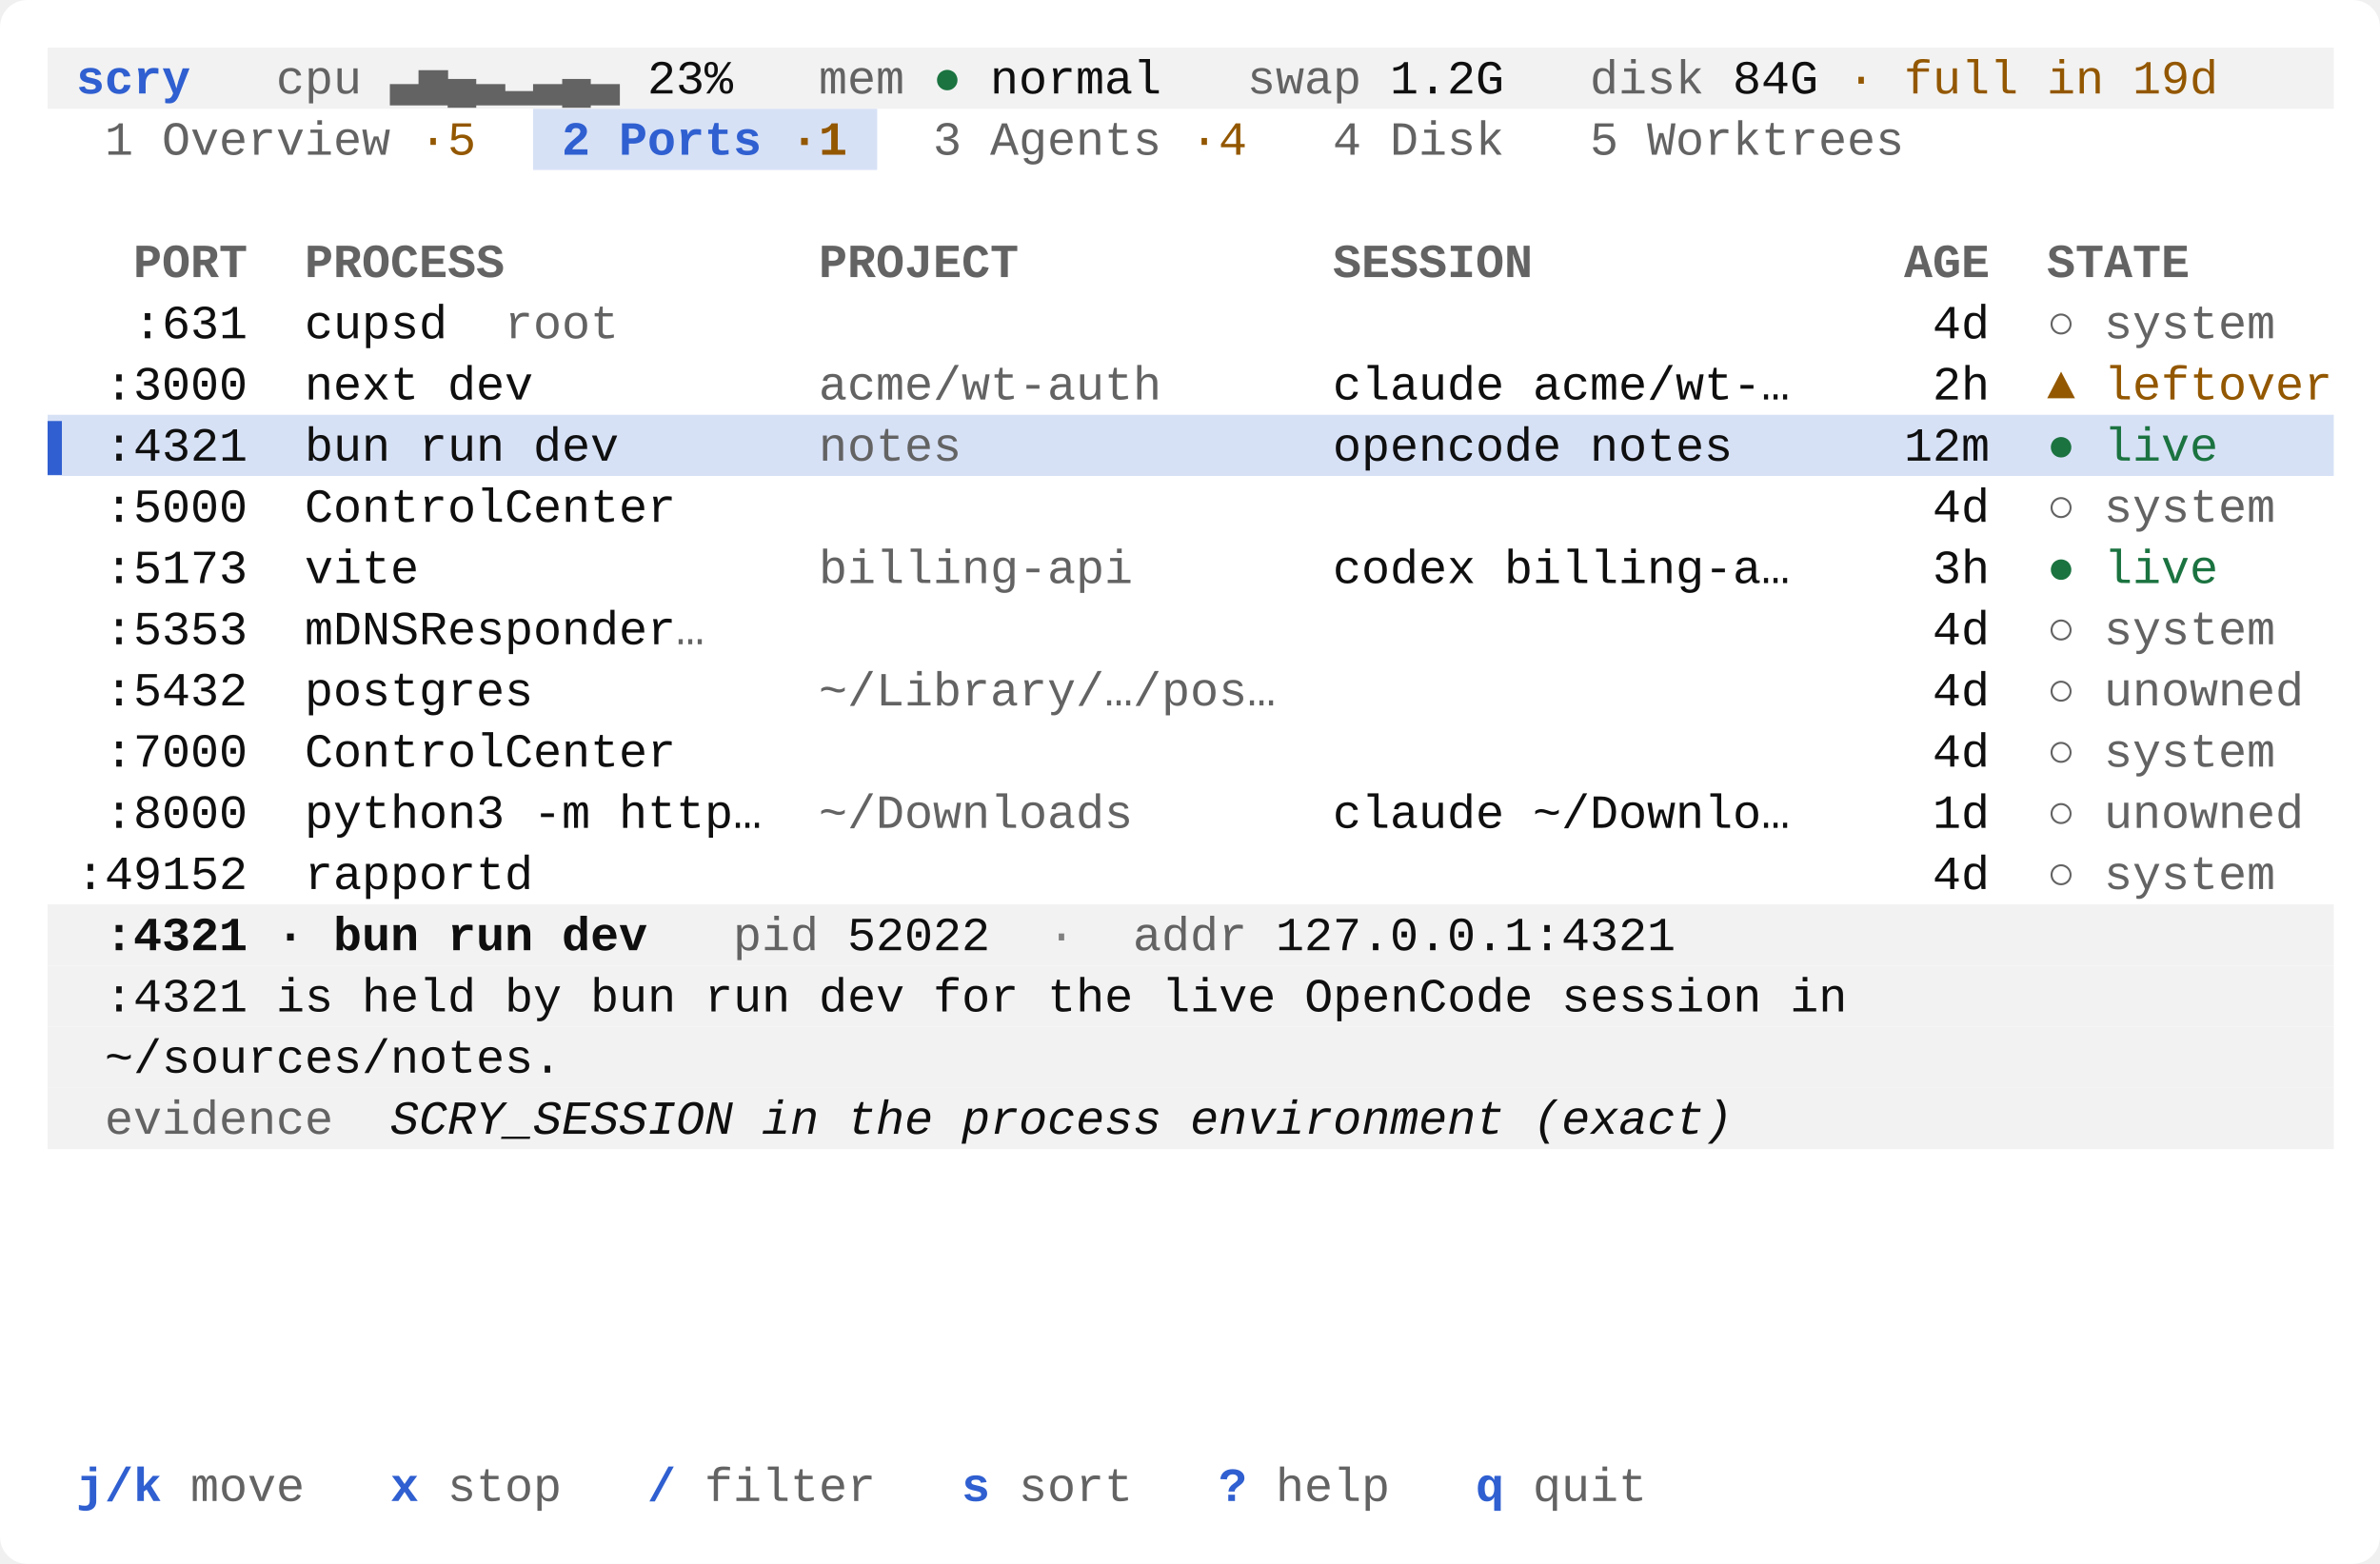
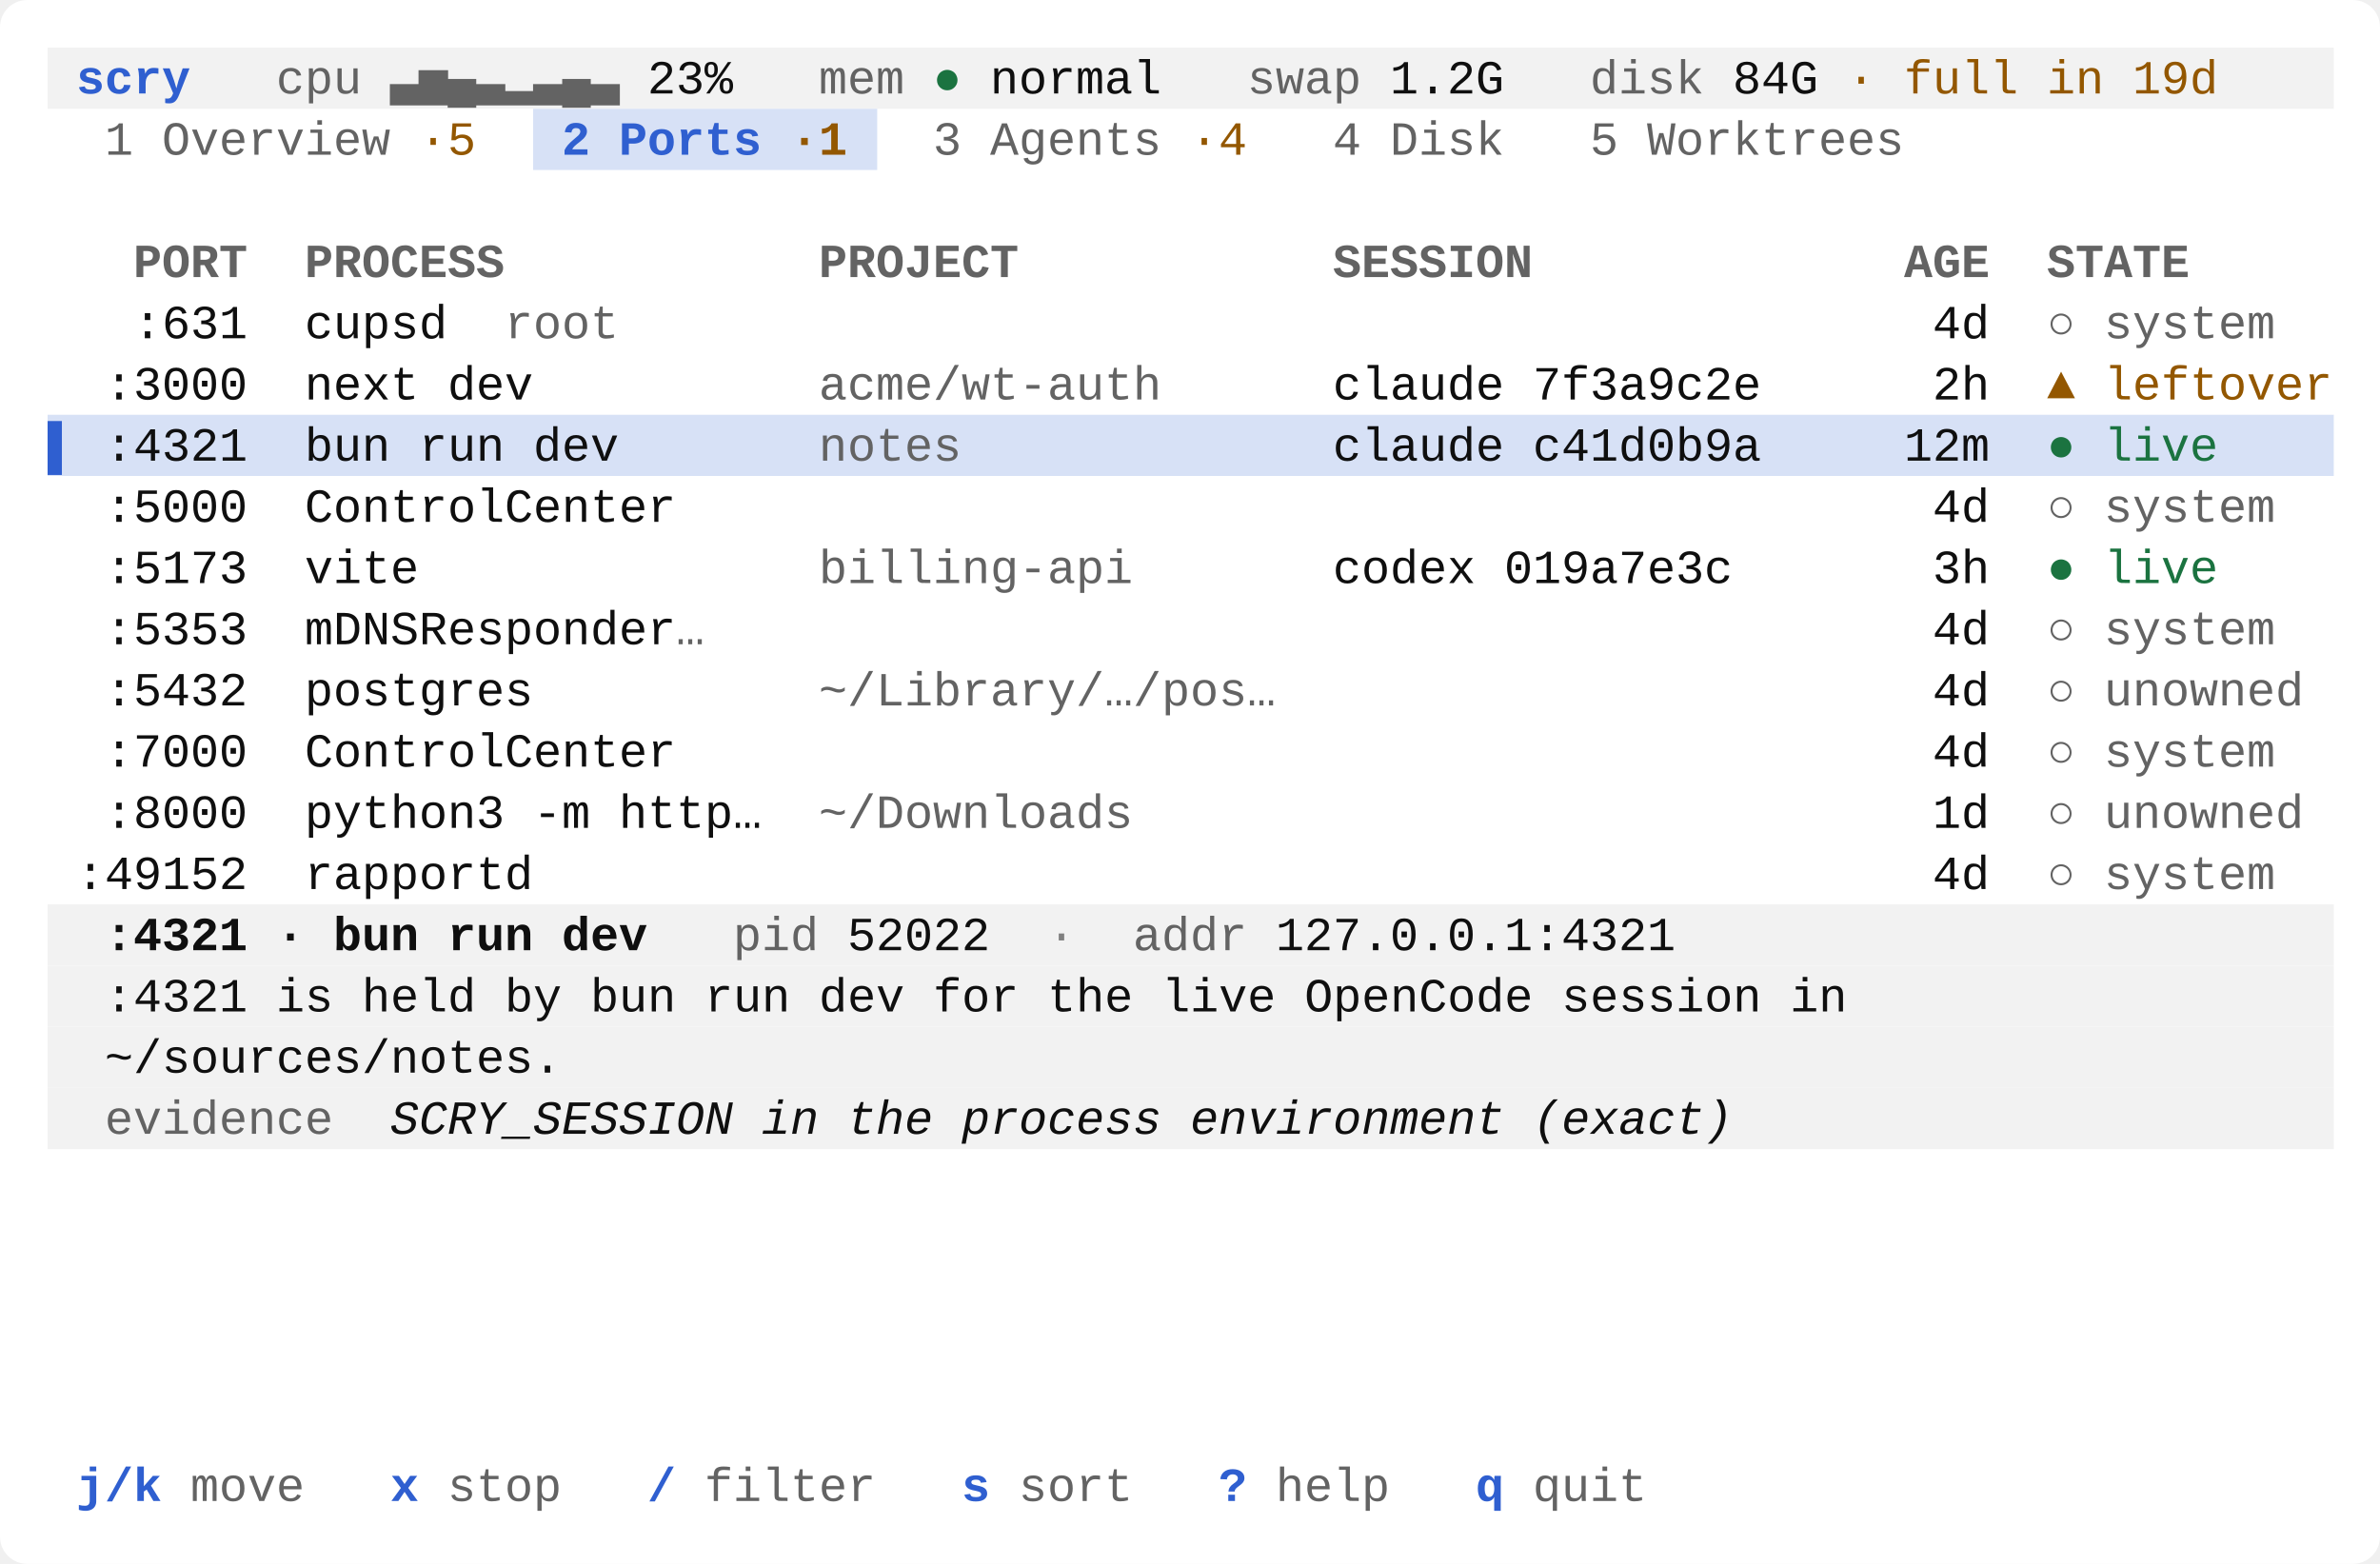
<svg xmlns="http://www.w3.org/2000/svg" width="700" height="460" viewBox="0 0 700 460">
  <style>text{font-family:ui-monospace,SFMono-Regular,"SF Mono",Menlo,Consolas,"Liberation Mono","DejaVu Sans Mono",monospace;font-size:14px;white-space:pre}</style>
  <rect width="700" height="460" rx="8" fill="#ffffff" />
  <g transform="translate(14 14)">
    <rect x="0.0" y="0" width="672.4" height="18" fill="#f2f2f2" />
    <text x="8.4" y="13.5" fill="#2f5fd0" textLength="33.6" lengthAdjust="spacingAndGlyphs" xml:space="preserve" font-weight="700">scry</text>
    <text x="67.2" y="13.5" fill="#636363" textLength="100.8" lengthAdjust="spacingAndGlyphs" xml:space="preserve">cpu ▃▅▄▃▂▃▄▃</text>
    <text x="176.4" y="13.5" fill="#0f0f0f" textLength="25.2" lengthAdjust="spacingAndGlyphs" xml:space="preserve">23%</text>
    <text x="226.8" y="13.5" fill="#636363" textLength="25.2" lengthAdjust="spacingAndGlyphs" xml:space="preserve">mem</text>
    <text x="260.4" y="13.5" fill="#1b7340" textLength="8.4" lengthAdjust="spacingAndGlyphs" xml:space="preserve">●</text>
    <text x="277.2" y="13.5" fill="#0f0f0f" textLength="50.4" lengthAdjust="spacingAndGlyphs" xml:space="preserve">normal</text>
    <text x="352.8" y="13.5" fill="#636363" textLength="33.6" lengthAdjust="spacingAndGlyphs" xml:space="preserve">swap</text>
    <text x="394.8" y="13.5" fill="#0f0f0f" textLength="33.6" lengthAdjust="spacingAndGlyphs" xml:space="preserve">1.2G</text>
    <text x="453.6" y="13.5" fill="#636363" textLength="33.6" lengthAdjust="spacingAndGlyphs" xml:space="preserve">disk</text>
    <text x="495.6" y="13.5" fill="#0f0f0f" textLength="25.2" lengthAdjust="spacingAndGlyphs" xml:space="preserve">84G</text>
    <text x="529.2" y="13.5" fill="#935700" textLength="109.2" lengthAdjust="spacingAndGlyphs" xml:space="preserve">· full in 19d</text>
    <rect x="142.8" y="18" width="101.2" height="18" fill="#d7e1f6" />
    <text x="16.8" y="31.5" fill="#636363" textLength="84.0" lengthAdjust="spacingAndGlyphs" xml:space="preserve">1 Overview</text>
    <text x="109.2" y="31.5" fill="#935700" textLength="16.8" lengthAdjust="spacingAndGlyphs" xml:space="preserve">·5</text>
    <text x="151.2" y="31.5" fill="#2f5fd0" textLength="58.8" lengthAdjust="spacingAndGlyphs" xml:space="preserve" font-weight="700">2 Ports</text>
    <text x="218.4" y="31.5" fill="#935700" textLength="16.8" lengthAdjust="spacingAndGlyphs" xml:space="preserve" font-weight="700">·1</text>
    <text x="260.4" y="31.5" fill="#636363" textLength="67.2" lengthAdjust="spacingAndGlyphs" xml:space="preserve">3 Agents</text>
    <text x="336.0" y="31.5" fill="#935700" textLength="16.8" lengthAdjust="spacingAndGlyphs" xml:space="preserve">·4</text>
    <text x="378.0" y="31.5" fill="#636363" textLength="50.4" lengthAdjust="spacingAndGlyphs" xml:space="preserve">4 Disk</text>
    <text x="453.6" y="31.5" fill="#636363" textLength="92.4" lengthAdjust="spacingAndGlyphs" xml:space="preserve">5 Worktrees</text>
    <text x="25.2" y="67.5" fill="#636363" textLength="33.6" lengthAdjust="spacingAndGlyphs" xml:space="preserve" font-weight="700">PORT</text>
    <text x="75.6" y="67.5" fill="#636363" textLength="58.8" lengthAdjust="spacingAndGlyphs" xml:space="preserve" font-weight="700">PROCESS</text>
    <text x="226.8" y="67.5" fill="#636363" textLength="58.8" lengthAdjust="spacingAndGlyphs" xml:space="preserve" font-weight="700">PROJECT</text>
    <text x="378.0" y="67.5" fill="#636363" textLength="58.8" lengthAdjust="spacingAndGlyphs" xml:space="preserve" font-weight="700">SESSION</text>
    <text x="546.0" y="67.5" fill="#636363" textLength="25.2" lengthAdjust="spacingAndGlyphs" xml:space="preserve" font-weight="700">AGE</text>
    <text x="588.0" y="67.5" fill="#636363" textLength="42.0" lengthAdjust="spacingAndGlyphs" xml:space="preserve" font-weight="700">STATE</text>
    <text x="25.2" y="85.5" fill="#0f0f0f" textLength="33.6" lengthAdjust="spacingAndGlyphs" xml:space="preserve">:631</text>
    <text x="75.6" y="85.5" fill="#0f0f0f" textLength="42.0" lengthAdjust="spacingAndGlyphs" xml:space="preserve">cupsd</text>
    <text x="134.4" y="85.5" fill="#636363" textLength="33.6" lengthAdjust="spacingAndGlyphs" xml:space="preserve">root</text>
    <text x="554.4" y="85.5" fill="#0f0f0f" textLength="16.8" lengthAdjust="spacingAndGlyphs" xml:space="preserve">4d</text>
    <text x="588.0" y="85.5" fill="#636363" textLength="67.2" lengthAdjust="spacingAndGlyphs" xml:space="preserve">○ system</text>
    <text x="16.8" y="103.5" fill="#0f0f0f" textLength="42.0" lengthAdjust="spacingAndGlyphs" xml:space="preserve">:3000</text>
    <text x="75.6" y="103.5" fill="#0f0f0f" textLength="67.2" lengthAdjust="spacingAndGlyphs" xml:space="preserve">next dev</text>
    <text x="226.8" y="103.5" fill="#636363" textLength="100.8" lengthAdjust="spacingAndGlyphs" xml:space="preserve">acme/wt-auth</text>
-     <text x="378.0" y="103.5" fill="#0f0f0f" textLength="134.4" lengthAdjust="spacingAndGlyphs" xml:space="preserve">claude acme/wt-…</text>
+     <text x="378.0" y="103.5" fill="#0f0f0f" textLength="126.0" lengthAdjust="spacingAndGlyphs" xml:space="preserve">claude 7f3a9c2e</text>
    <text x="554.4" y="103.5" fill="#0f0f0f" textLength="16.8" lengthAdjust="spacingAndGlyphs" xml:space="preserve">2h</text>
    <text x="588.0" y="103.5" fill="#935700" textLength="84.0" lengthAdjust="spacingAndGlyphs" xml:space="preserve">▲ leftover</text>
    <rect x="0.0" y="108" width="672.4" height="18" fill="#d7e1f6" />
    <text x="0.0" y="121.5" fill="#2f5fd0" textLength="8.4" lengthAdjust="spacingAndGlyphs" xml:space="preserve">▌</text>
    <text x="16.8" y="121.5" fill="#0f0f0f" textLength="42.0" lengthAdjust="spacingAndGlyphs" xml:space="preserve">:4321</text>
    <text x="75.6" y="121.5" fill="#0f0f0f" textLength="92.4" lengthAdjust="spacingAndGlyphs" xml:space="preserve">bun run dev</text>
    <text x="226.8" y="121.5" fill="#636363" textLength="42.0" lengthAdjust="spacingAndGlyphs" xml:space="preserve">notes</text>
-     <text x="378.0" y="121.5" fill="#0f0f0f" textLength="117.6" lengthAdjust="spacingAndGlyphs" xml:space="preserve">opencode notes</text>
+     <text x="378.0" y="121.5" fill="#0f0f0f" textLength="126.0" lengthAdjust="spacingAndGlyphs" xml:space="preserve">claude c41d0b9a</text>
    <text x="546.0" y="121.5" fill="#0f0f0f" textLength="25.2" lengthAdjust="spacingAndGlyphs" xml:space="preserve">12m</text>
    <text x="588.0" y="121.5" fill="#1b7340" textLength="50.4" lengthAdjust="spacingAndGlyphs" xml:space="preserve">● live</text>
    <text x="16.8" y="139.5" fill="#0f0f0f" textLength="42.0" lengthAdjust="spacingAndGlyphs" xml:space="preserve">:5000</text>
    <text x="75.6" y="139.5" fill="#0f0f0f" textLength="109.2" lengthAdjust="spacingAndGlyphs" xml:space="preserve">ControlCenter</text>
    <text x="554.4" y="139.5" fill="#0f0f0f" textLength="16.8" lengthAdjust="spacingAndGlyphs" xml:space="preserve">4d</text>
    <text x="588.0" y="139.5" fill="#636363" textLength="67.2" lengthAdjust="spacingAndGlyphs" xml:space="preserve">○ system</text>
    <text x="16.8" y="157.5" fill="#0f0f0f" textLength="42.0" lengthAdjust="spacingAndGlyphs" xml:space="preserve">:5173</text>
    <text x="75.6" y="157.5" fill="#0f0f0f" textLength="33.6" lengthAdjust="spacingAndGlyphs" xml:space="preserve">vite</text>
    <text x="226.8" y="157.5" fill="#636363" textLength="92.4" lengthAdjust="spacingAndGlyphs" xml:space="preserve">billing-api</text>
-     <text x="378.0" y="157.5" fill="#0f0f0f" textLength="134.4" lengthAdjust="spacingAndGlyphs" xml:space="preserve">codex billing-a…</text>
+     <text x="378.0" y="157.5" fill="#0f0f0f" textLength="117.6" lengthAdjust="spacingAndGlyphs" xml:space="preserve">codex 019a7e3c</text>
    <text x="554.4" y="157.5" fill="#0f0f0f" textLength="16.8" lengthAdjust="spacingAndGlyphs" xml:space="preserve">3h</text>
    <text x="588.0" y="157.5" fill="#1b7340" textLength="50.4" lengthAdjust="spacingAndGlyphs" xml:space="preserve">● live</text>
    <text x="16.8" y="175.5" fill="#0f0f0f" textLength="42.0" lengthAdjust="spacingAndGlyphs" xml:space="preserve">:5353</text>
    <text x="75.6" y="175.5" fill="#0f0f0f" textLength="109.2" lengthAdjust="spacingAndGlyphs" xml:space="preserve">mDNSResponder</text>
    <text x="184.8" y="175.5" fill="#636363" textLength="8.4" lengthAdjust="spacingAndGlyphs" xml:space="preserve">…</text>
    <text x="554.4" y="175.5" fill="#0f0f0f" textLength="16.8" lengthAdjust="spacingAndGlyphs" xml:space="preserve">4d</text>
    <text x="588.0" y="175.5" fill="#636363" textLength="67.2" lengthAdjust="spacingAndGlyphs" xml:space="preserve">○ system</text>
    <text x="16.8" y="193.5" fill="#0f0f0f" textLength="42.0" lengthAdjust="spacingAndGlyphs" xml:space="preserve">:5432</text>
    <text x="75.6" y="193.5" fill="#0f0f0f" textLength="67.2" lengthAdjust="spacingAndGlyphs" xml:space="preserve">postgres</text>
    <text x="226.8" y="193.5" fill="#636363" textLength="134.4" lengthAdjust="spacingAndGlyphs" xml:space="preserve">~/Library/…/pos…</text>
    <text x="554.4" y="193.5" fill="#0f0f0f" textLength="16.8" lengthAdjust="spacingAndGlyphs" xml:space="preserve">4d</text>
    <text x="588.0" y="193.5" fill="#636363" textLength="75.6" lengthAdjust="spacingAndGlyphs" xml:space="preserve">○ unowned</text>
    <text x="16.8" y="211.5" fill="#0f0f0f" textLength="42.0" lengthAdjust="spacingAndGlyphs" xml:space="preserve">:7000</text>
    <text x="75.6" y="211.5" fill="#0f0f0f" textLength="109.2" lengthAdjust="spacingAndGlyphs" xml:space="preserve">ControlCenter</text>
    <text x="554.4" y="211.5" fill="#0f0f0f" textLength="16.8" lengthAdjust="spacingAndGlyphs" xml:space="preserve">4d</text>
    <text x="588.0" y="211.5" fill="#636363" textLength="67.2" lengthAdjust="spacingAndGlyphs" xml:space="preserve">○ system</text>
    <text x="16.8" y="229.5" fill="#0f0f0f" textLength="42.0" lengthAdjust="spacingAndGlyphs" xml:space="preserve">:8000</text>
    <text x="75.6" y="229.5" fill="#0f0f0f" textLength="134.4" lengthAdjust="spacingAndGlyphs" xml:space="preserve">python3 -m http…</text>
    <text x="226.8" y="229.5" fill="#636363" textLength="92.4" lengthAdjust="spacingAndGlyphs" xml:space="preserve">~/Downloads</text>
-     <text x="378.0" y="229.5" fill="#0f0f0f" textLength="134.4" lengthAdjust="spacingAndGlyphs" xml:space="preserve">claude ~/Downlo…</text>
    <text x="554.4" y="229.5" fill="#0f0f0f" textLength="16.8" lengthAdjust="spacingAndGlyphs" xml:space="preserve">1d</text>
    <text x="588.0" y="229.5" fill="#636363" textLength="75.6" lengthAdjust="spacingAndGlyphs" xml:space="preserve">○ unowned</text>
    <text x="8.4" y="247.5" fill="#0f0f0f" textLength="50.4" lengthAdjust="spacingAndGlyphs" xml:space="preserve">:49152</text>
    <text x="75.6" y="247.5" fill="#0f0f0f" textLength="67.2" lengthAdjust="spacingAndGlyphs" xml:space="preserve">rapportd</text>
    <text x="554.4" y="247.5" fill="#0f0f0f" textLength="16.8" lengthAdjust="spacingAndGlyphs" xml:space="preserve">4d</text>
    <text x="588.0" y="247.5" fill="#636363" textLength="67.2" lengthAdjust="spacingAndGlyphs" xml:space="preserve">○ system</text>
    <rect x="0.0" y="252" width="672.4" height="18" fill="#f2f2f2" />
    <text x="16.8" y="265.5" fill="#0f0f0f" textLength="159.6" lengthAdjust="spacingAndGlyphs" xml:space="preserve" font-weight="700">:4321 · bun run dev</text>
    <text x="201.6" y="265.5" fill="#636363" textLength="25.2" lengthAdjust="spacingAndGlyphs" xml:space="preserve">pid</text>
    <text x="235.2" y="265.5" fill="#0f0f0f" textLength="42.0" lengthAdjust="spacingAndGlyphs" xml:space="preserve">52022</text>
    <text x="294.0" y="265.5" fill="#808080" textLength="8.4" lengthAdjust="spacingAndGlyphs" xml:space="preserve">·</text>
    <text x="319.2" y="265.5" fill="#636363" textLength="33.6" lengthAdjust="spacingAndGlyphs" xml:space="preserve">addr</text>
    <text x="361.2" y="265.5" fill="#0f0f0f" textLength="117.6" lengthAdjust="spacingAndGlyphs" xml:space="preserve">127.0.0.1:4321</text>
    <rect x="0.0" y="270" width="672.4" height="18" fill="#f2f2f2" />
    <text x="16.8" y="283.5" fill="#0f0f0f" textLength="512.4" lengthAdjust="spacingAndGlyphs" xml:space="preserve">:4321 is held by bun run dev for the live OpenCode session in</text>
    <rect x="0.0" y="288" width="672.4" height="18" fill="#f2f2f2" />
    <text x="16.8" y="301.5" fill="#0f0f0f" textLength="134.4" lengthAdjust="spacingAndGlyphs" xml:space="preserve">~/sources/notes.</text>
    <rect x="0.0" y="306" width="672.4" height="18" fill="#f2f2f2" />
    <text x="16.8" y="319.5" fill="#636363" textLength="67.2" lengthAdjust="spacingAndGlyphs" xml:space="preserve">evidence</text>
    <text x="100.8" y="319.5" fill="#0f0f0f" textLength="394.8" lengthAdjust="spacingAndGlyphs" xml:space="preserve" font-style="italic">SCRY_SESSION in the process environment (exact)</text>
    <text x="8.4" y="427.5" fill="#2f5fd0" textLength="25.2" lengthAdjust="spacingAndGlyphs" xml:space="preserve" font-weight="700">j/k</text>
    <text x="42.0" y="427.5" fill="#636363" textLength="33.6" lengthAdjust="spacingAndGlyphs" xml:space="preserve">move</text>
    <text x="100.8" y="427.5" fill="#2f5fd0" textLength="8.4" lengthAdjust="spacingAndGlyphs" xml:space="preserve" font-weight="700">x</text>
    <text x="117.6" y="427.5" fill="#636363" textLength="33.6" lengthAdjust="spacingAndGlyphs" xml:space="preserve">stop</text>
    <text x="176.4" y="427.5" fill="#2f5fd0" textLength="8.4" lengthAdjust="spacingAndGlyphs" xml:space="preserve" font-weight="700">/</text>
    <text x="193.2" y="427.5" fill="#636363" textLength="50.4" lengthAdjust="spacingAndGlyphs" xml:space="preserve">filter</text>
    <text x="268.8" y="427.5" fill="#2f5fd0" textLength="8.4" lengthAdjust="spacingAndGlyphs" xml:space="preserve" font-weight="700">s</text>
    <text x="285.6" y="427.5" fill="#636363" textLength="33.6" lengthAdjust="spacingAndGlyphs" xml:space="preserve">sort</text>
    <text x="344.4" y="427.5" fill="#2f5fd0" textLength="8.4" lengthAdjust="spacingAndGlyphs" xml:space="preserve" font-weight="700">?</text>
    <text x="361.2" y="427.5" fill="#636363" textLength="33.6" lengthAdjust="spacingAndGlyphs" xml:space="preserve">help</text>
    <text x="420.0" y="427.5" fill="#2f5fd0" textLength="8.4" lengthAdjust="spacingAndGlyphs" xml:space="preserve" font-weight="700">q</text>
    <text x="436.8" y="427.5" fill="#636363" textLength="33.6" lengthAdjust="spacingAndGlyphs" xml:space="preserve">quit</text>
  </g>
</svg>
